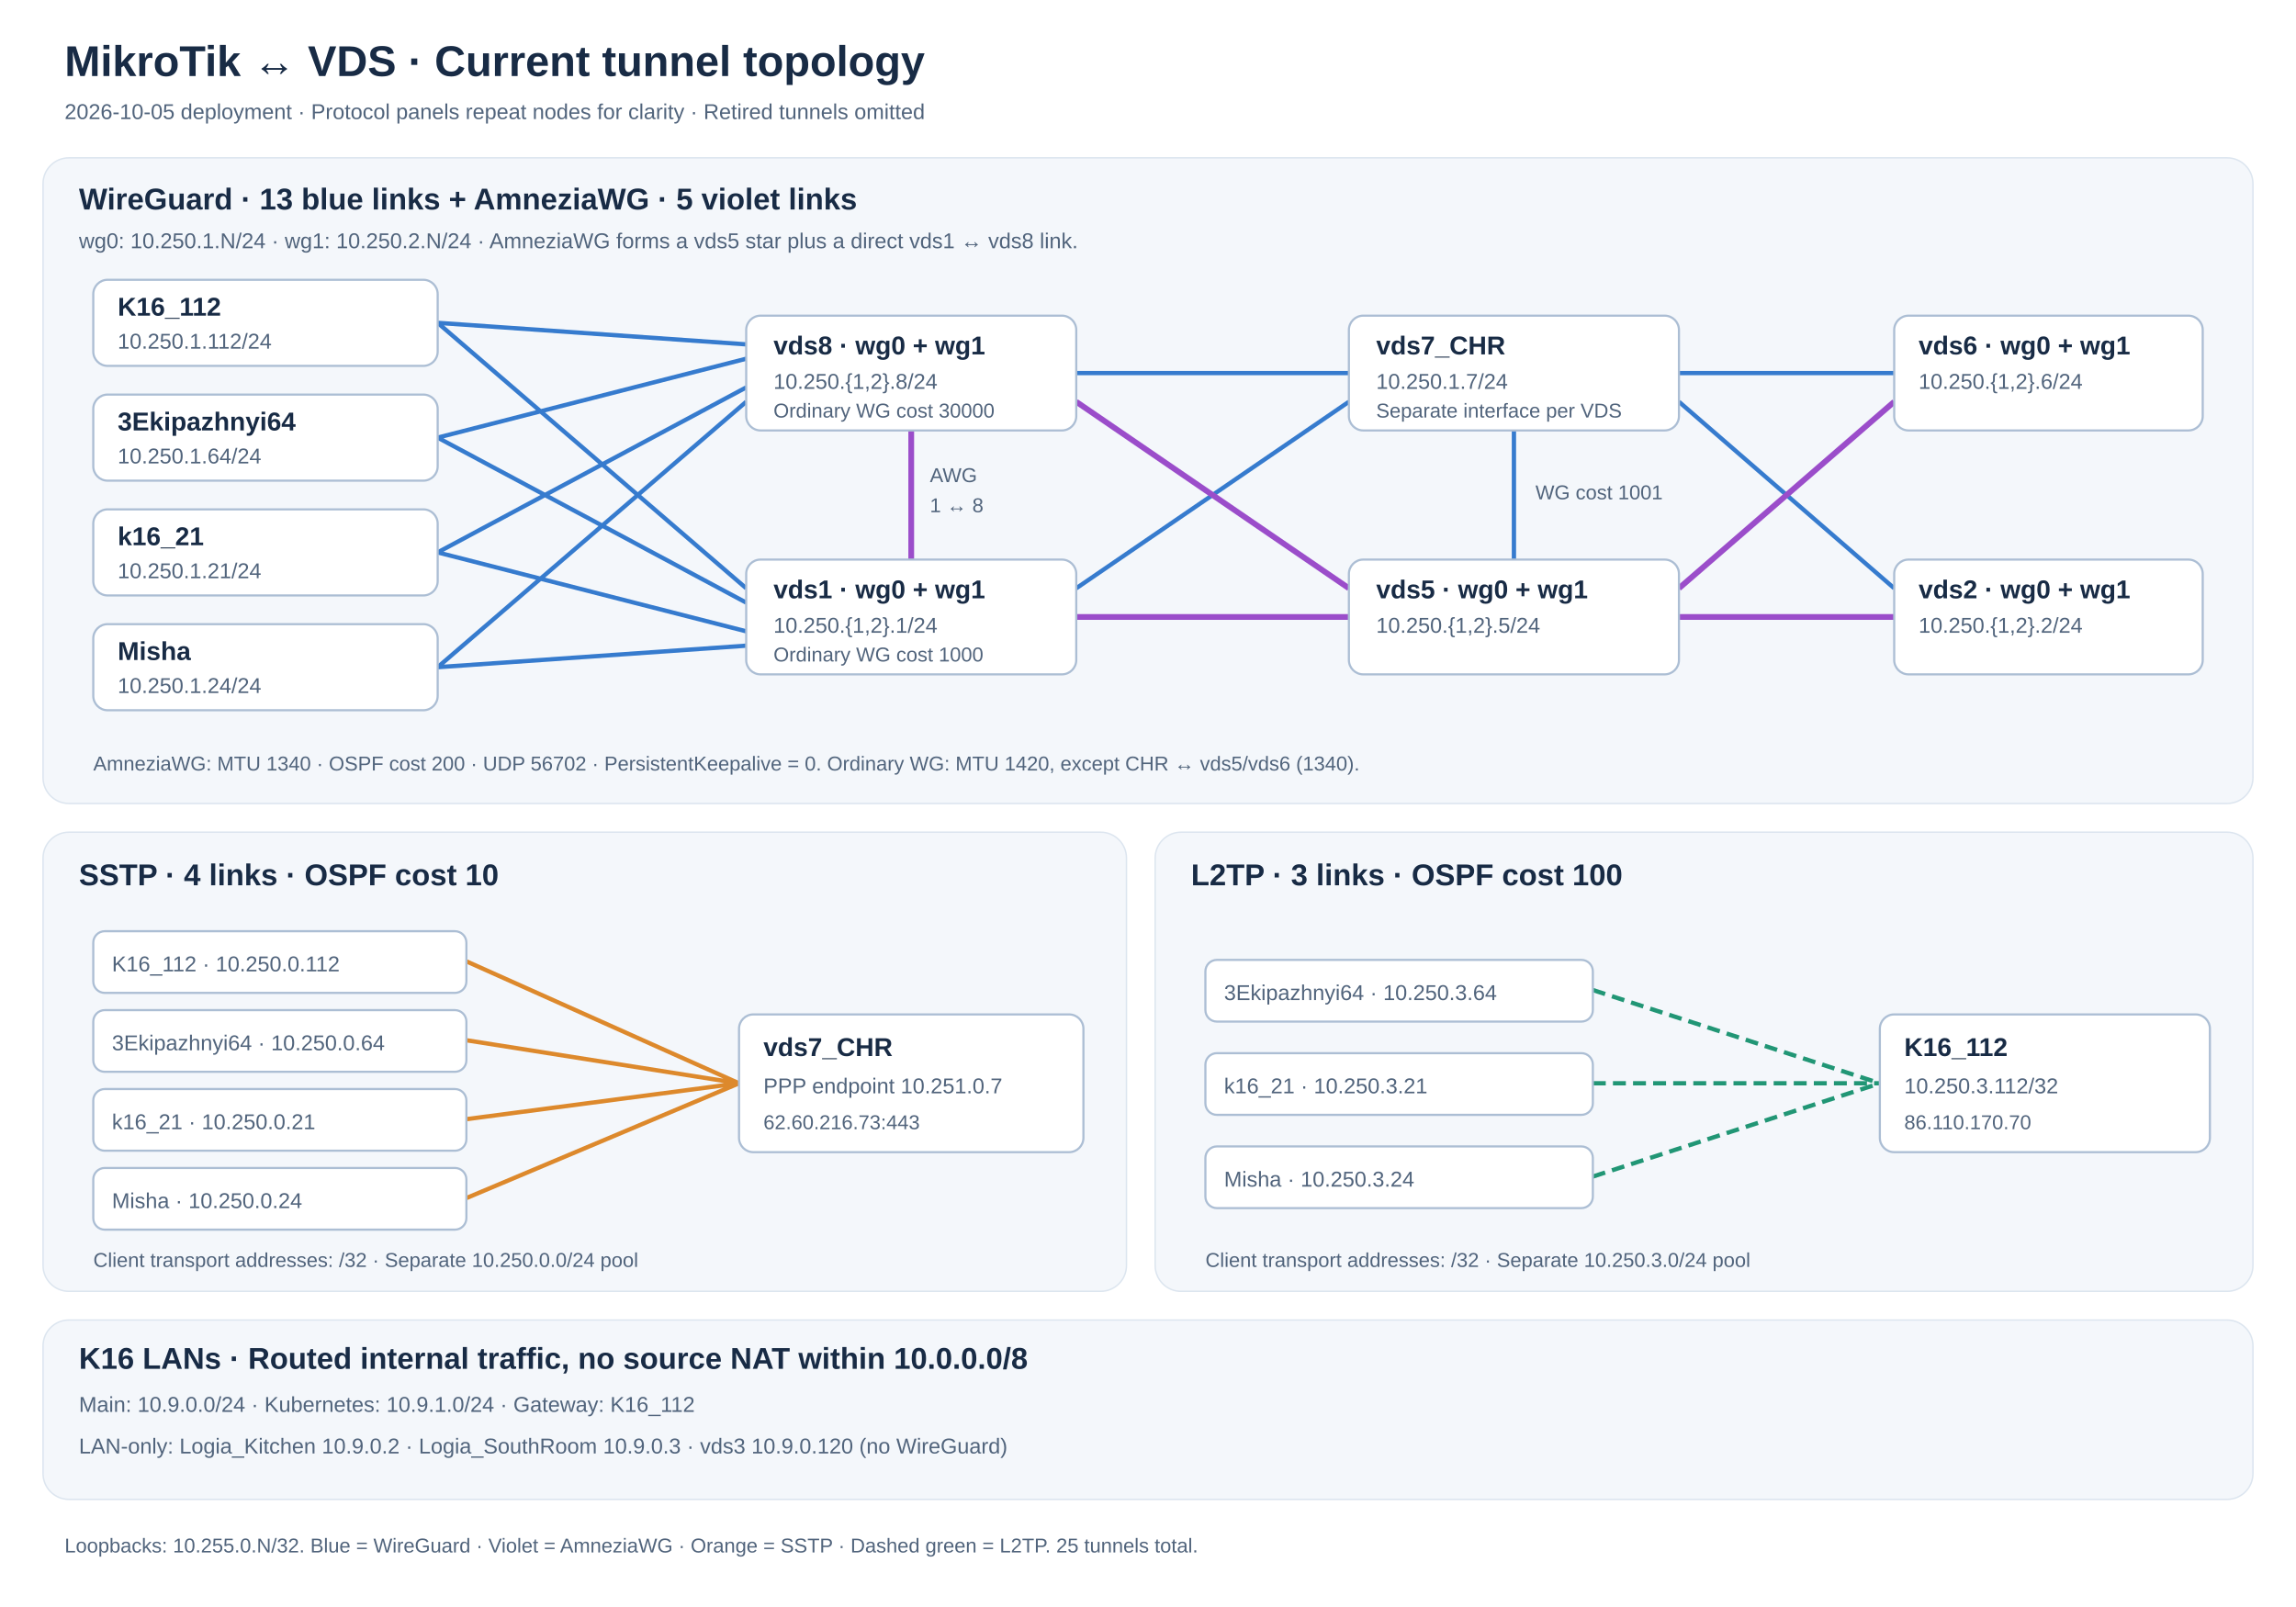
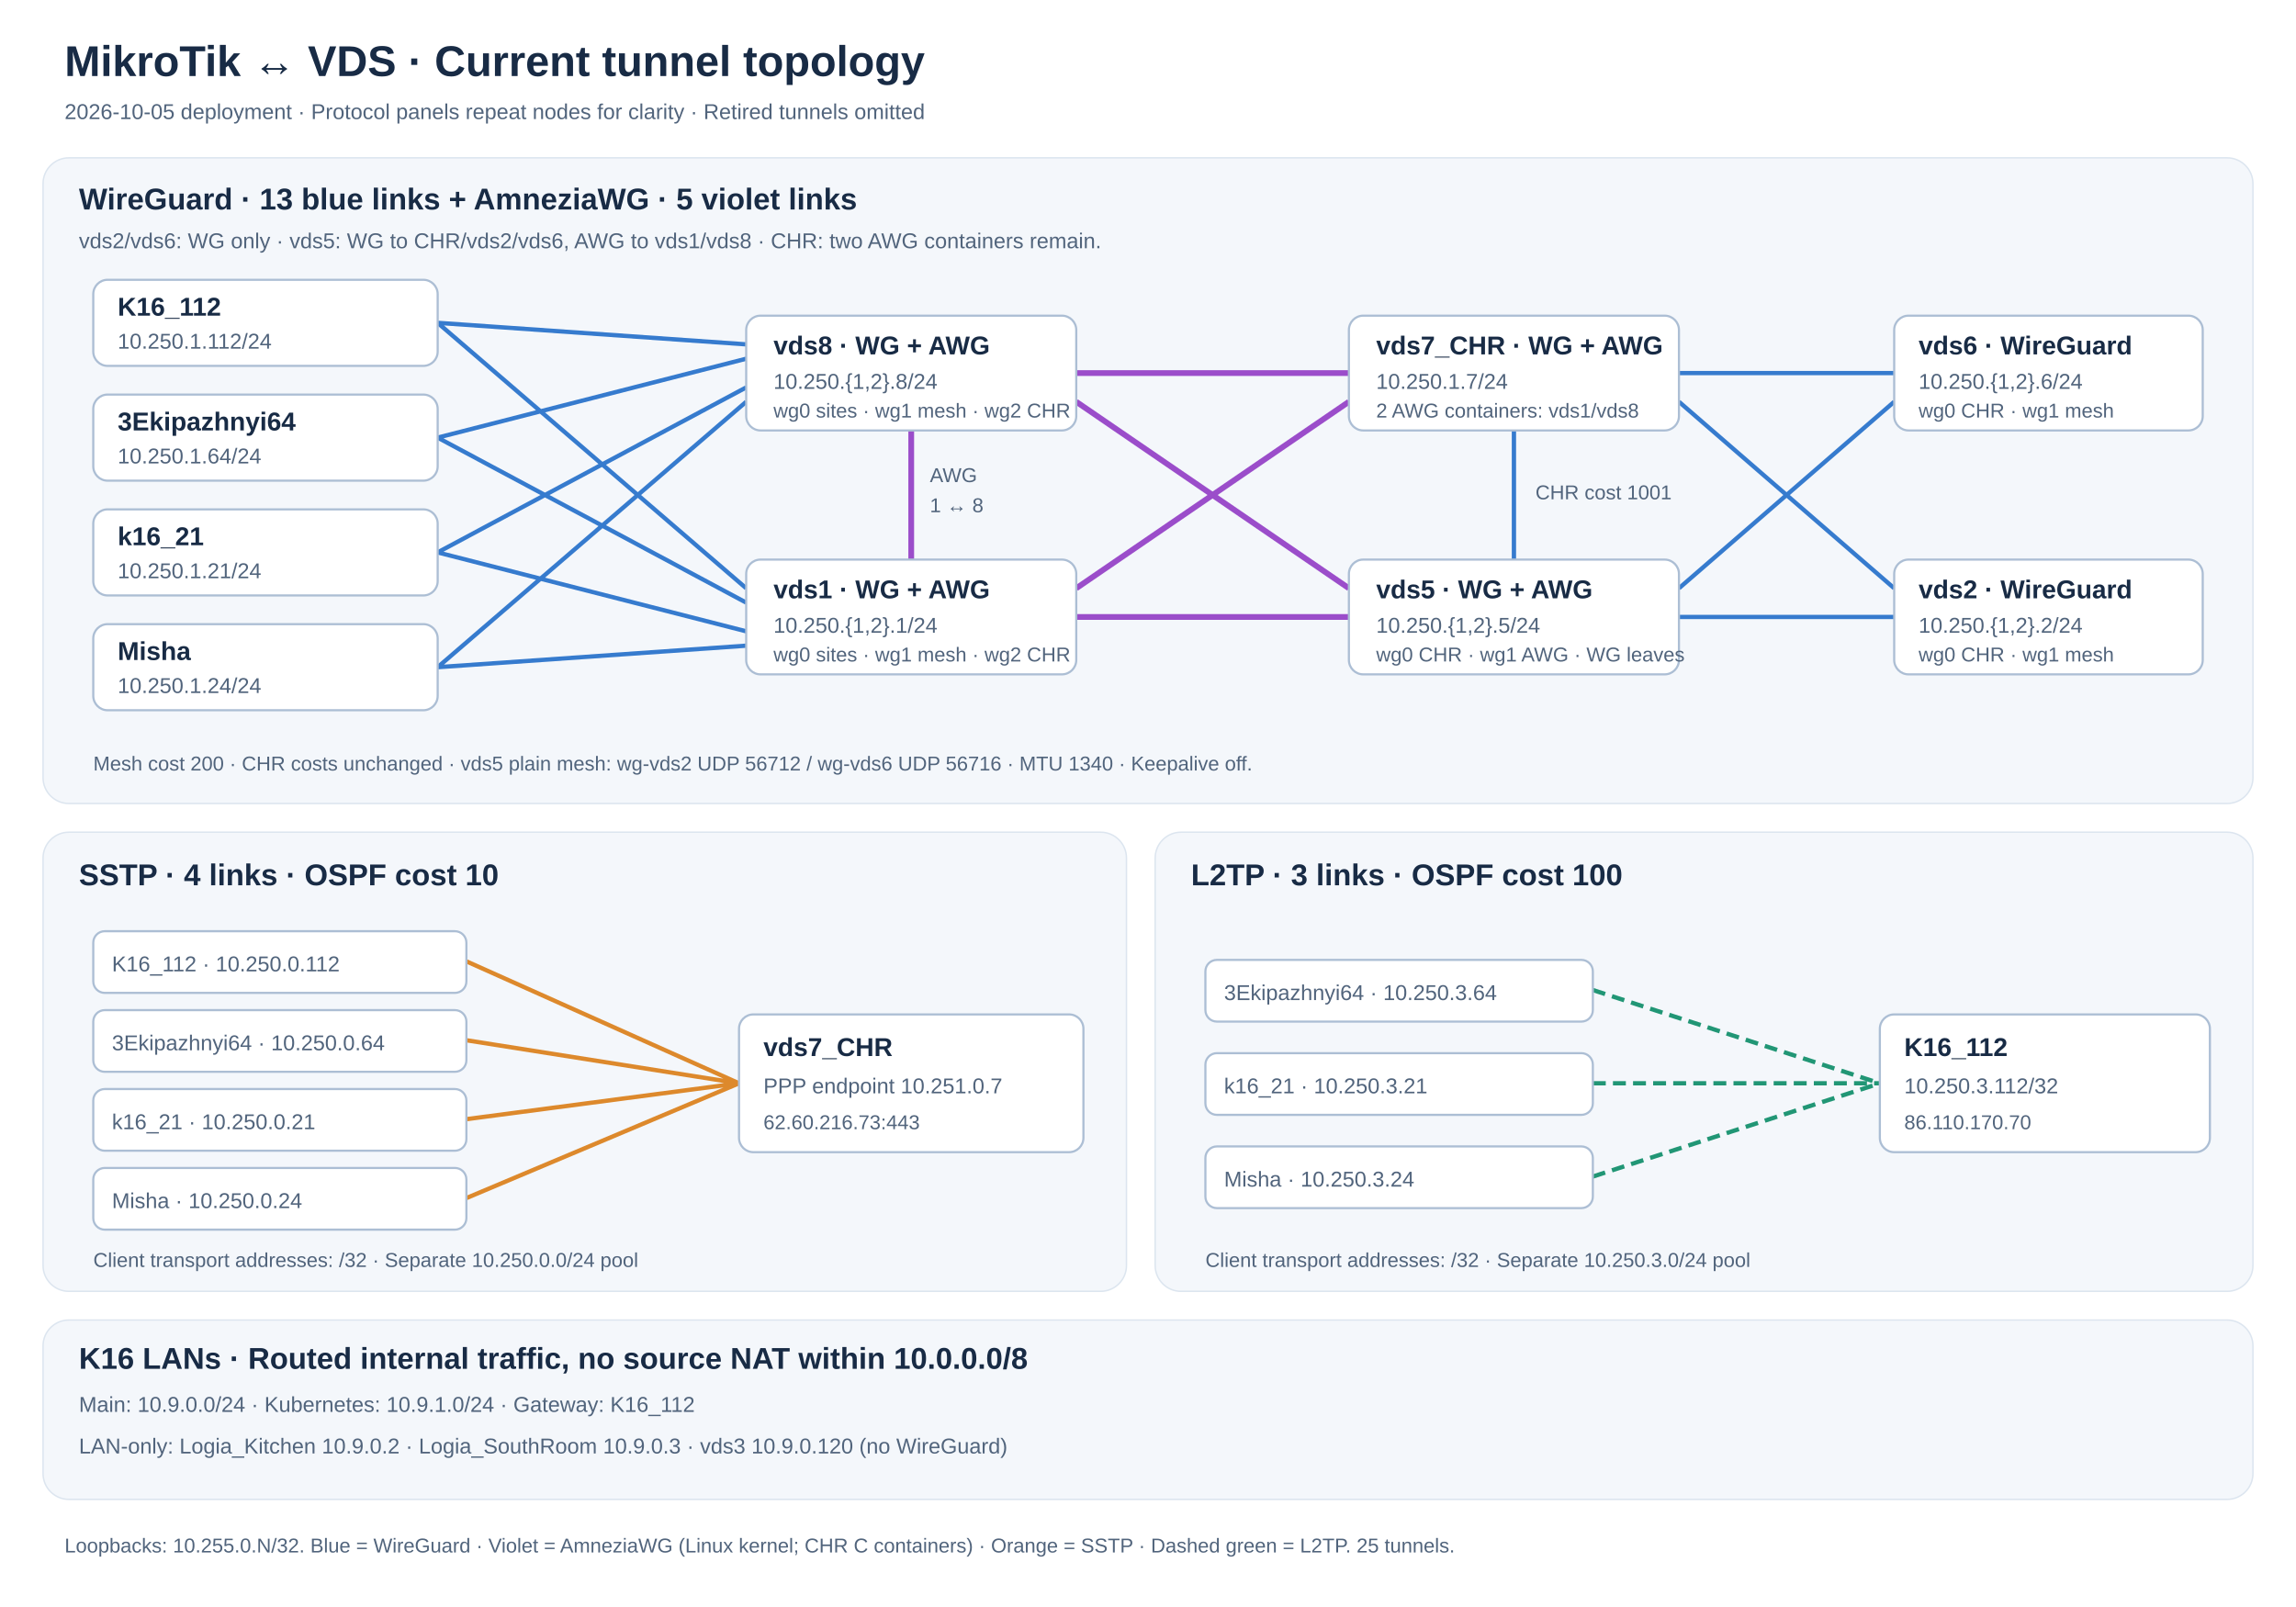
<svg xmlns="http://www.w3.org/2000/svg" width="1600" height="1120" viewBox="0 0 1600 1120">
  <defs>
    <style>
text{font-family:Arial,Helvetica,sans-serif;fill:#182b45} .title{font-size:30px;font-weight:bold}.heading{font-size:21px;font-weight:bold}.label{font-size:18px;font-weight:bold}.detail{font-size:15px;fill:#51647c}.small{font-size:14px;fill:#51647c}.node{fill:#fff;stroke:#acbed4;stroke-width:1.5}.panel{fill:#f4f7fb;stroke:#dce5ef}.wg{fill:none;stroke:#367bce;stroke-width:3}.awg{fill:none;stroke:#9b4dca;stroke-width:4}.sstp{fill:none;stroke:#dd892c;stroke-width:3}.l2tp{fill:none;stroke:#219675;stroke-width:3;stroke-dasharray:9 5}.lan{fill:none;stroke:#7e8ba0;stroke-width:2}
</style>
  </defs>
  <rect width="1600" height="1120" fill="#fff" />
  <text x="45" y="53" class="title">MikroTik ↔ VDS · Current tunnel topology</text>
  <text x="45" y="83" class="detail">2026-10-05 deployment · Protocol panels repeat nodes for clarity · Retired tunnels omitted</text>
  <rect x="30" y="110" width="1540" height="450" rx="18" class="panel" />
  <text x="55" y="146" class="heading">WireGuard · 13 blue links + AmneziaWG · 5 violet links</text>
-   <text x="55" y="173" class="detail">wg0: 10.250.1.N/24 · wg1: 10.250.2.N/24 · AmneziaWG forms a vds5 star plus a direct vds1 ↔ vds8 link.</text>
+   <text x="55" y="173" class="detail">vds2/vds6: WG only · vds5: WG to CHR/vds2/vds6, AWG to vds1/vds8 · CHR: two AWG containers remain.</text>
  <g class="wg">
    <path d="M305 225 L520 240 M305 225 L520 410 M305 305 L520 250 M305 305 L520 420 M305 385 L520 270 M305 385 L520 440 M305 465 L520 280 M305 465 L520 450" />
-     <path d="M750 260 H940 M1170 260 H1320 M940 280 L750 410 M1055 300 V390 M1170 280 L1320 410" />
  </g>
  <g class="awg">
-     <path d="M750 430 H940 M1170 430 H1320 M750 280 L940 410 M1170 410 L1320 280 M635 300 V390" />
+     <path d="M750 260 H940 M940 280 L750 410" />
+   </g>
+   <g class="awg">
+     <path d="M750 430 H940 M750 280 L940 410 M635 300 V390" />
+   </g>
+   <g class="wg">
+     <path d="M1170 260 H1320 M1055 300 V390 M1170 280 L1320 410 M1170 430 H1320 M1170 410 L1320 280" />
  </g>
  <g>
    <rect x="65" y="195" width="240" height="60" rx="10" class="node" />
    <text x="82" y="220" class="label">K16_112</text>
    <text x="82" y="243" class="detail">10.250.1.112/24</text>
    <rect x="65" y="275" width="240" height="60" rx="10" class="node" />
    <text x="82" y="300" class="label">3Ekipazhnyi64</text>
    <text x="82" y="323" class="detail">10.250.1.64/24</text>
    <rect x="65" y="355" width="240" height="60" rx="10" class="node" />
    <text x="82" y="380" class="label">k16_21</text>
    <text x="82" y="403" class="detail">10.250.1.21/24</text>
    <rect x="65" y="435" width="240" height="60" rx="10" class="node" />
    <text x="82" y="460" class="label">Misha</text>
    <text x="82" y="483" class="detail">10.250.1.24/24</text>
    <rect x="520" y="390" width="230" height="80" rx="10" class="node" />
-     <text x="539" y="417" class="label">vds1 · wg0 + wg1</text>
+     <text x="539" y="417" class="label">vds1 · WG + AWG</text>
    <text x="539" y="441" class="detail">10.250.{1,2}.1/24</text>
-     <text x="539" y="461" class="small">Ordinary WG cost 1000</text>
+     <text x="539" y="461" class="small">wg0 sites · wg1 mesh · wg2 CHR</text>
    <rect x="520" y="220" width="230" height="80" rx="10" class="node" />
-     <text x="539" y="247" class="label">vds8 · wg0 + wg1</text>
+     <text x="539" y="247" class="label">vds8 · WG + AWG</text>
    <text x="539" y="271" class="detail">10.250.{1,2}.8/24</text>
-     <text x="539" y="291" class="small">Ordinary WG cost 30000</text>
+     <text x="539" y="291" class="small">wg0 sites · wg1 mesh · wg2 CHR</text>
    <rect x="940" y="220" width="230" height="80" rx="10" class="node" />
-     <text x="959" y="247" class="label">vds7_CHR</text>
+     <text x="959" y="247" class="label">vds7_CHR · WG + AWG</text>
    <text x="959" y="271" class="detail">10.250.1.7/24</text>
-     <text x="959" y="291" class="small">Separate interface per VDS</text>
+     <text x="959" y="291" class="small">2 AWG containers: vds1/vds8</text>
    <rect x="1320" y="390" width="215" height="80" rx="10" class="node" />
-     <text x="1337" y="417" class="label">vds2 · wg0 + wg1</text>
+     <text x="1337" y="417" class="label">vds2 · WireGuard</text>
    <text x="1337" y="441" class="detail">10.250.{1,2}.2/24</text>
+     <text x="1337" y="461" class="small">wg0 CHR · wg1 mesh</text>
    <rect x="940" y="390" width="230" height="80" rx="10" class="node" />
-     <text x="959" y="417" class="label">vds5 · wg0 + wg1</text>
+     <text x="959" y="417" class="label">vds5 · WG + AWG</text>
    <text x="959" y="441" class="detail">10.250.{1,2}.5/24</text>
+     <text x="959" y="461" class="small">wg0 CHR · wg1 AWG · WG leaves</text>
    <rect x="1320" y="220" width="215" height="80" rx="10" class="node" />
-     <text x="1337" y="247" class="label">vds6 · wg0 + wg1</text>
+     <text x="1337" y="247" class="label">vds6 · WireGuard</text>
    <text x="1337" y="271" class="detail">10.250.{1,2}.6/24</text>
+     <text x="1337" y="291" class="small">wg0 CHR · wg1 mesh</text>
  </g>
  <text x="648" y="336" class="small">AWG</text>
  <text x="648" y="357" class="small">1 ↔ 8</text>
-   <text x="1070" y="348" class="small">WG cost 1001</text>
-   <text x="65" y="537" class="small">AmneziaWG: MTU 1340 · OSPF cost 200 · UDP 56702 · PersistentKeepalive = 0. Ordinary WG: MTU 1420, except CHR ↔ vds5/vds6 (1340).</text>
+   <text x="1070" y="348" class="small">CHR cost 1001</text>
+   <text x="65" y="537" class="small">Mesh cost 200 · CHR costs unchanged · vds5 plain mesh: wg-vds2 UDP 56712 / wg-vds6 UDP 56716 · MTU 1340 · Keepalive off.</text>
  <rect x="30" y="580" width="755" height="320" rx="18" class="panel" />
  <text x="55" y="617" class="heading">SSTP · 4 links · OSPF cost 10</text>
  <g class="sstp">
    <path d="M325 670 L515 755 M325 725 L515 755 M325 780 L515 755 M325 835 L515 755" />
  </g>
  <g>
    <rect x="65" y="649" width="260" height="43" rx="8" class="node" />
    <text x="78" y="677" class="detail">K16_112 · 10.250.0.112</text>
    <rect x="65" y="704" width="260" height="43" rx="8" class="node" />
    <text x="78" y="732" class="detail">3Ekipazhnyi64 · 10.250.0.64</text>
    <rect x="65" y="759" width="260" height="43" rx="8" class="node" />
    <text x="78" y="787" class="detail">k16_21 · 10.250.0.21</text>
    <rect x="65" y="814" width="260" height="43" rx="8" class="node" />
    <text x="78" y="842" class="detail">Misha · 10.250.0.24</text>
    <rect x="515" y="707" width="240" height="96" rx="10" class="node" />
    <text x="532" y="736" class="label">vds7_CHR</text>
    <text x="532" y="762" class="detail">PPP endpoint 10.251.0.7</text>
    <text x="532" y="787" class="small">62.60.216.73:443</text>
  </g>
  <text x="65" y="883" class="small">Client transport addresses: /32 · Separate 10.250.0.0/24 pool</text>
  <rect x="805" y="580" width="765" height="320" rx="18" class="panel" />
  <text x="830" y="617" class="heading">L2TP · 3 links · OSPF cost 100</text>
  <g class="l2tp">
    <path d="M1110 690 L1310 755 M1110 755 L1310 755 M1110 820 L1310 755" />
  </g>
  <g>
    <rect x="840" y="669" width="270" height="43" rx="8" class="node" />
    <text x="853" y="697" class="detail">3Ekipazhnyi64 · 10.250.3.64</text>
    <rect x="840" y="734" width="270" height="43" rx="8" class="node" />
    <text x="853" y="762" class="detail">k16_21 · 10.250.3.21</text>
    <rect x="840" y="799" width="270" height="43" rx="8" class="node" />
    <text x="853" y="827" class="detail">Misha · 10.250.3.24</text>
    <rect x="1310" y="707" width="230" height="96" rx="10" class="node" />
    <text x="1327" y="736" class="label">K16_112</text>
    <text x="1327" y="762" class="detail">10.250.3.112/32</text>
    <text x="1327" y="787" class="small">86.110.170.70</text>
  </g>
  <text x="840" y="883" class="small">Client transport addresses: /32 · Separate 10.250.3.0/24 pool</text>
  <rect x="30" y="920" width="1540" height="125" rx="18" class="panel" />
  <text x="55" y="954" class="heading">K16 LANs · Routed internal traffic, no source NAT within 10.0.0.0/8</text>
  <text x="55" y="984" class="detail">Main: 10.9.0.0/24 · Kubernetes: 10.9.1.0/24 · Gateway: K16_112</text>
  <text x="55" y="1013" class="detail">LAN-only: Logia_Kitchen 10.9.0.2 · Logia_SouthRoom 10.9.0.3 · vds3 10.9.0.120 (no WireGuard)</text>
-   <text x="45" y="1082" class="small">Loopbacks: 10.255.0.N/32. Blue = WireGuard · Violet = AmneziaWG · Orange = SSTP · Dashed green = L2TP. 25 tunnels total.</text>
+   <text x="45" y="1082" class="small">Loopbacks: 10.255.0.N/32. Blue = WireGuard · Violet = AmneziaWG (Linux kernel; CHR C containers) · Orange = SSTP · Dashed green = L2TP. 25 tunnels.</text>
</svg>
